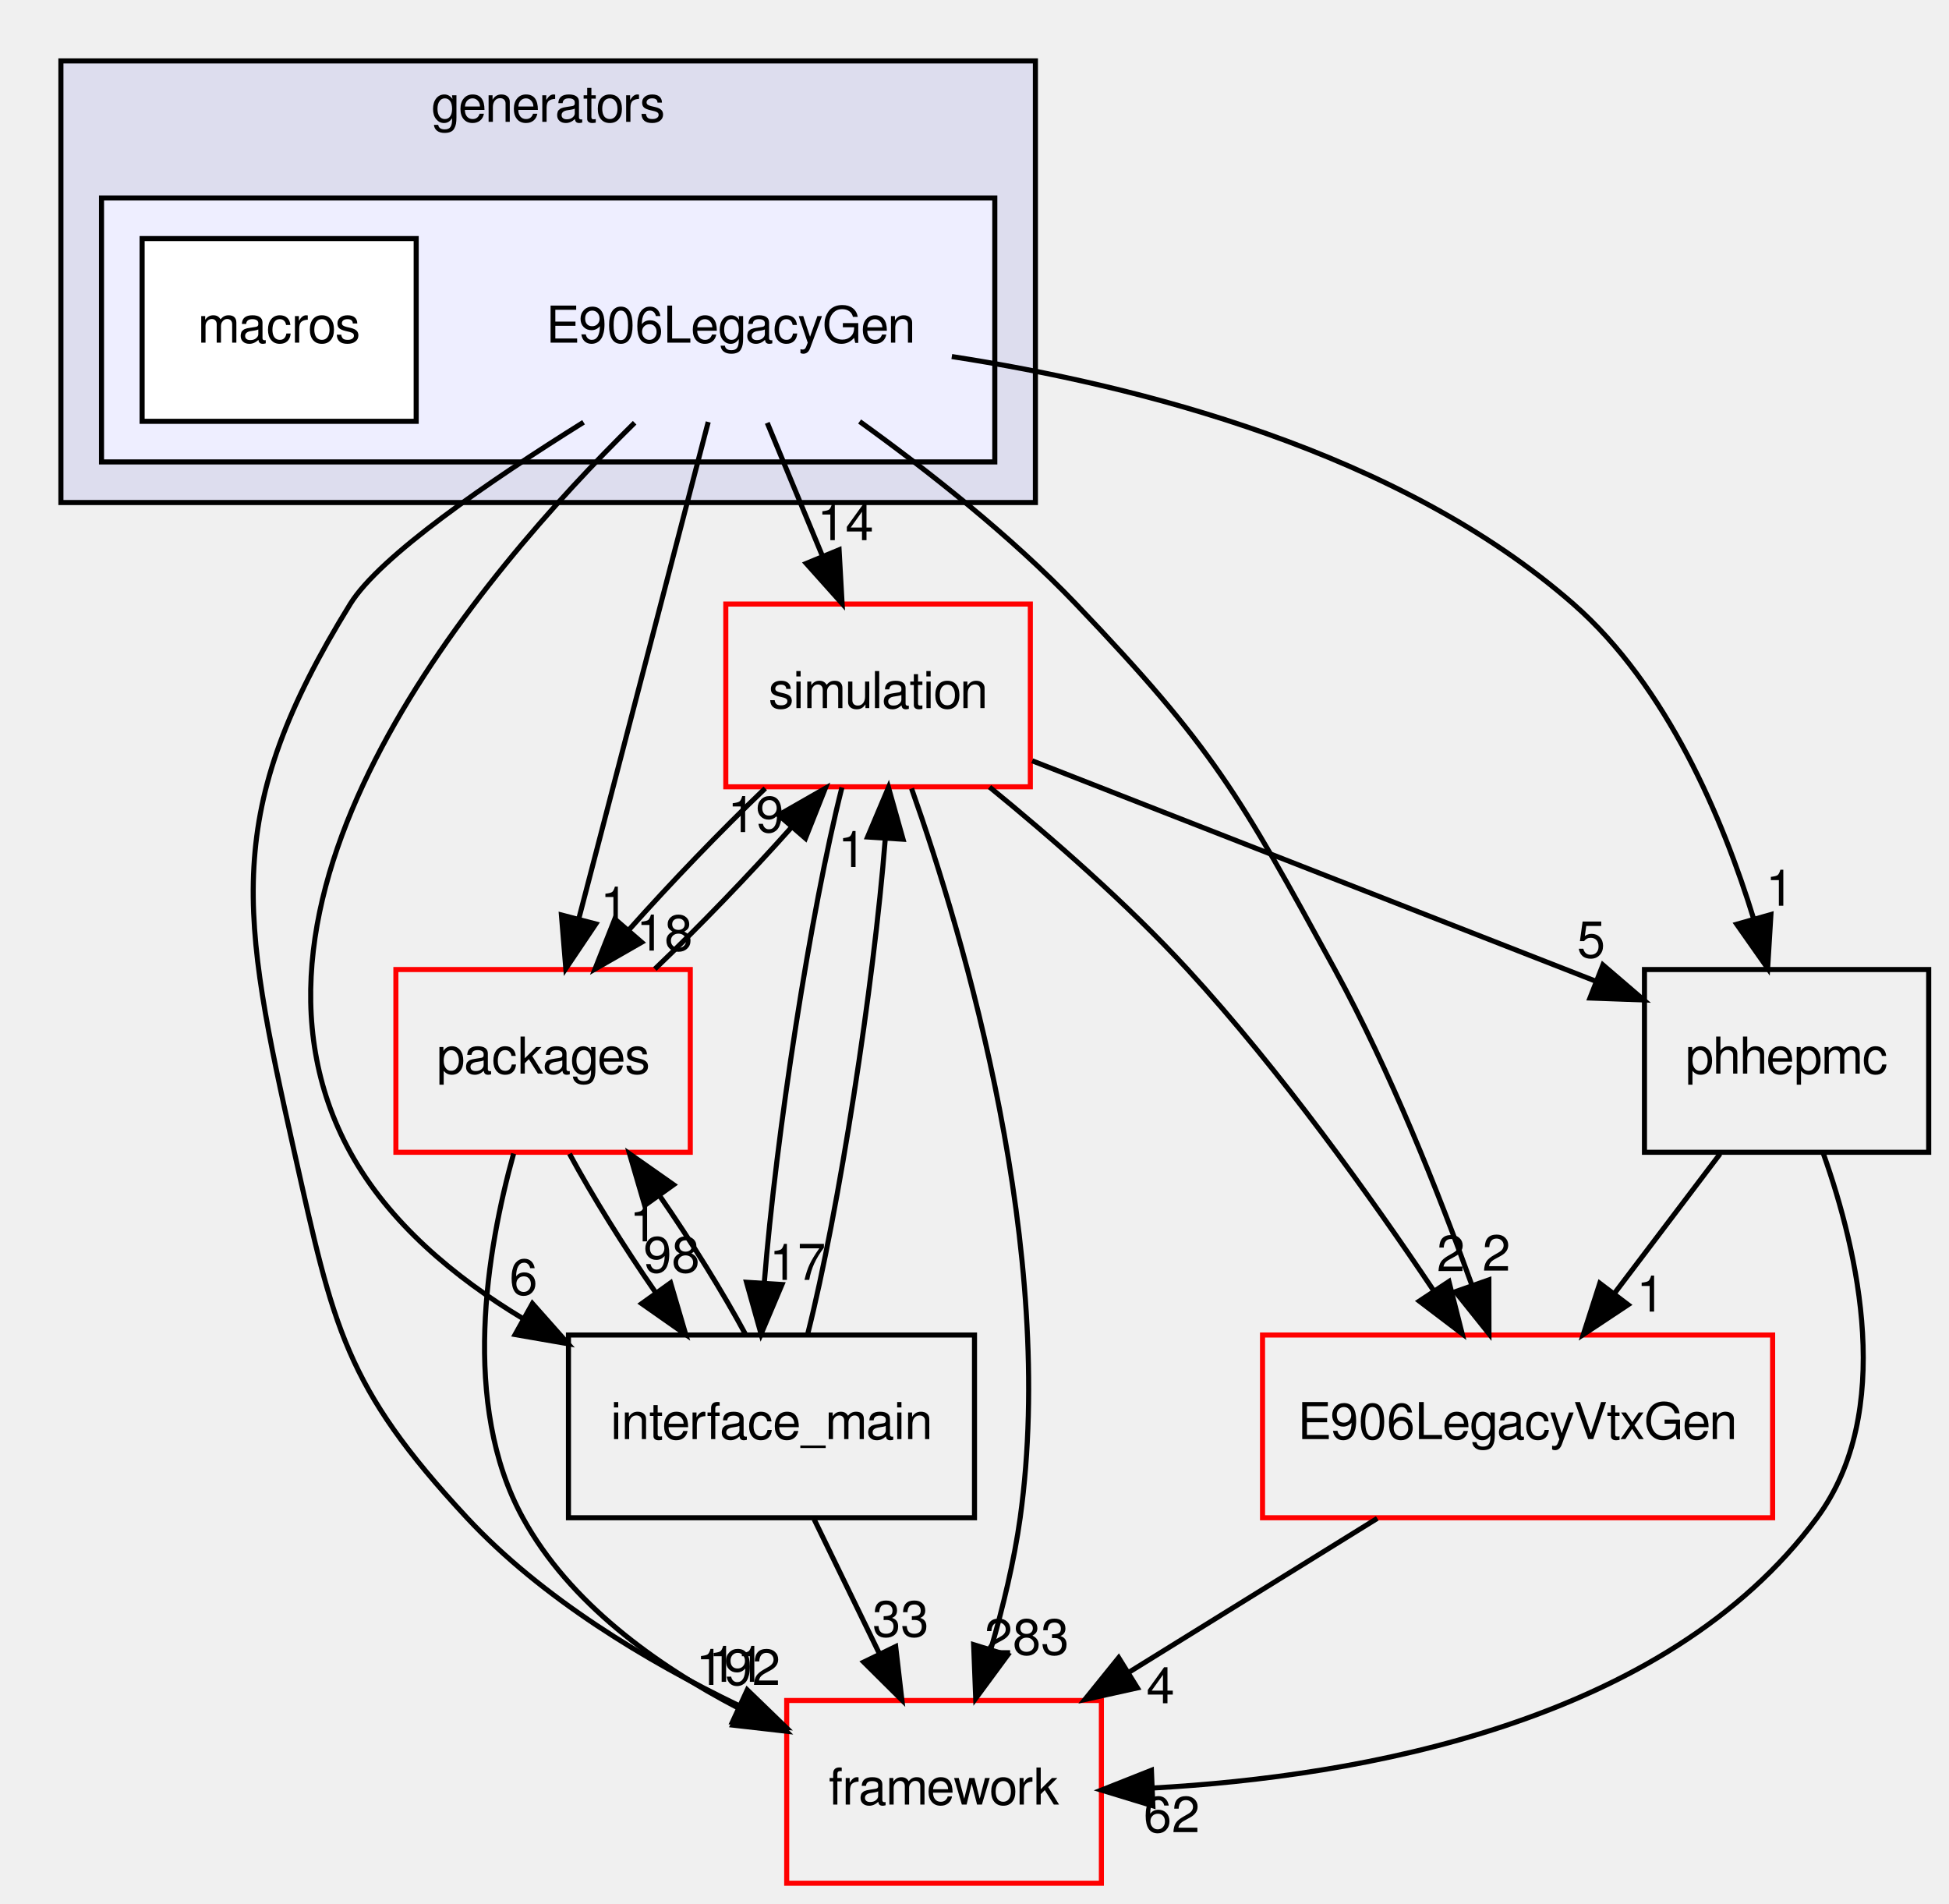
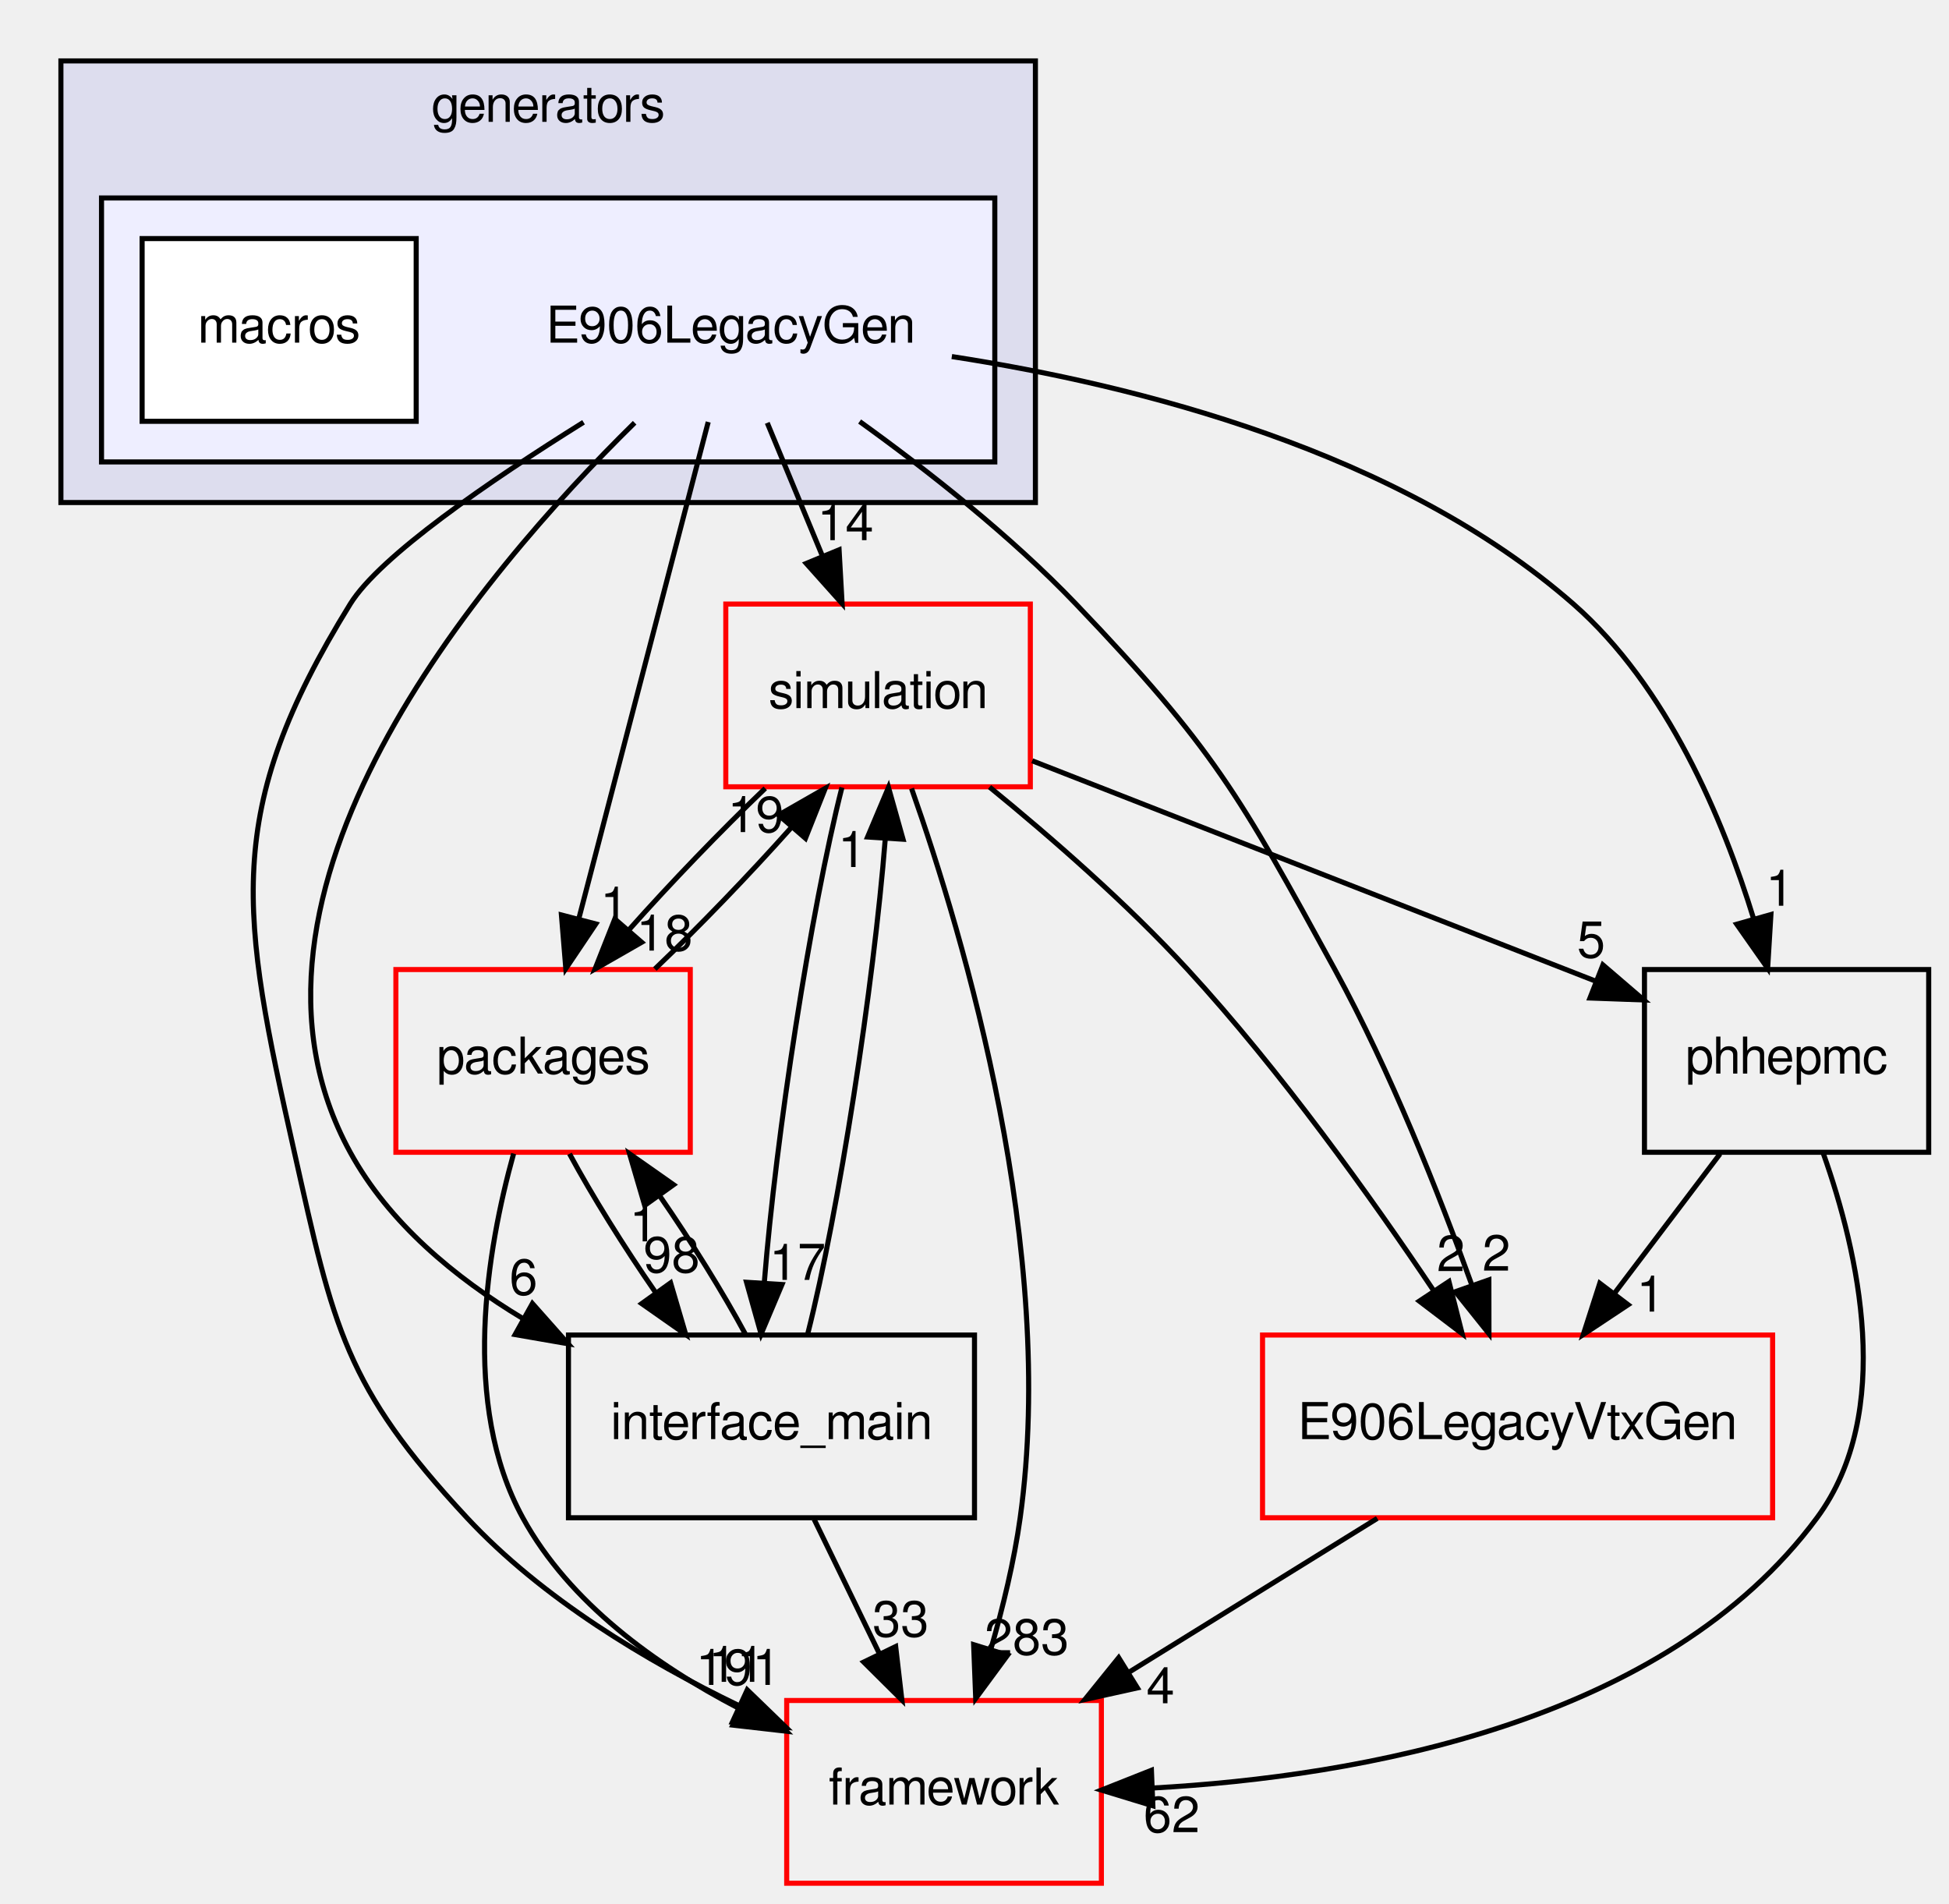
<svg xmlns="http://www.w3.org/2000/svg" xmlns:xlink="http://www.w3.org/1999/xlink" width="384pt" height="375pt" viewBox="0.00 0.00 384.00 375.00">
  <g id="graph0" class="graph" transform="scale(1 1) rotate(0) translate(4 371)">
    <g id="clust1" class="cluster">
      <g id="a_clust1">
        <a xlink:href="dir_1a6567115d8fe4eed7adc9cd640ab127.html" target="_top" xlink:title="generators">
          <polygon fill="#ddddee" stroke="black" points="8,-272 8,-359 200,-359 200,-272 8,-272" />
          <text text-anchor="middle" x="104" y="-347" font-family="FreeSans" font-size="10.00">generators</text>
        </a>
      </g>
    </g>
    <g id="clust2" class="cluster">
      <g id="a_clust2">
        <a xlink:href="dir_7ea3cf3554778141e4c84ab6ef528d6b.html" target="_top">
          <polygon fill="#eeeeff" stroke="black" points="16,-280 16,-332 192,-332 192,-280 16,-280" />
        </a>
      </g>
    </g>
    <g id="node1" class="node">
      <text text-anchor="middle" x="140" y="-303.5" font-family="FreeSans" font-size="10.00">E906LegacyGen</text>
    </g>
    <g id="node3" class="node">
      <g id="a_node3">
        <a xlink:href="dir_0a538a087021ce8adf1d4849fdeba031.html" target="_top" xlink:title="simulation">
          <polygon fill="none" stroke="red" points="199,-252 139,-252 139,-216 199,-216 199,-252" />
          <text text-anchor="middle" x="169" y="-231.5" font-family="FreeSans" font-size="10.00">simulation</text>
        </a>
      </g>
    </g>
    <g id="edge15" class="edge">
      <path fill="none" stroke="black" d="M147.169,-287.697C150.435,-279.813 154.374,-270.304 158.002,-261.546" />
      <polygon fill="black" stroke="black" points="161.32,-262.683 161.914,-252.104 154.853,-260.003 161.32,-262.683" />
      <g id="a_edge15-headlabel">
        <a xlink:href="dir_000076_000094.html" target="_top" xlink:title="14">
          <text text-anchor="middle" x="162.567" y="-264.59" font-family="FreeSans" font-size="10.00">14</text>
        </a>
      </g>
    </g>
    <g id="node4" class="node">
      <g id="a_node4">
        <a xlink:href="dir_5e295cd396ed00d01dcf10a6f0e423f9.html" target="_top" xlink:title="packages">
          <polygon fill="none" stroke="red" points="132,-180 74,-180 74,-144 132,-144 132,-180" />
          <text text-anchor="middle" x="103" y="-159.5" font-family="FreeSans" font-size="10.00">packages</text>
        </a>
      </g>
    </g>
    <g id="edge16" class="edge">
      <path fill="none" stroke="black" d="M135.537,-287.871C129.203,-263.564 117.544,-218.819 110.039,-190.013" />
      <polygon fill="black" stroke="black" points="113.387,-188.984 107.479,-180.189 106.613,-190.749 113.387,-188.984" />
      <g id="a_edge16-headlabel">
        <a xlink:href="dir_000076_000090.html" target="_top" xlink:title="1">
          <text text-anchor="middle" x="117.041" y="-189.246" font-family="FreeSans" font-size="10.00">1</text>
        </a>
      </g>
    </g>
    <g id="node5" class="node">
      <g id="a_node5">
        <a xlink:href="dir_5423efcba057f4c1ef44ba423b1d942f.html" target="_top" xlink:title="E906LegacyVtxGen">
          <polygon fill="none" stroke="red" points="345.25,-108 244.75,-108 244.75,-72 345.25,-72 345.25,-108" />
          <text text-anchor="middle" x="295" y="-87.5" font-family="FreeSans" font-size="10.00">E906LegacyVtxGen</text>
        </a>
      </g>
    </g>
    <g id="edge17" class="edge">
      <path fill="none" stroke="black" d="M165.368,-287.963C178.825,-278.275 195.18,-265.421 208,-252 235.087,-223.644 240.188,-214.408 259,-180 269.946,-159.98 279.479,-135.921 285.981,-117.868" />
      <polygon fill="black" stroke="black" points="289.343,-118.86 289.359,-108.265 282.739,-116.537 289.343,-118.86" />
      <g id="a_edge17-headlabel">
        <a xlink:href="dir_000076_000078.html" target="_top" xlink:title="2">
          <text text-anchor="middle" x="290.828" y="-120.693" font-family="FreeSans" font-size="10.00">2</text>
        </a>
      </g>
    </g>
    <g id="node6" class="node">
      <g id="a_node6">
        <a xlink:href="dir_21fa564a88be47a3879b0c5d4f9e77d5.html" target="_top" xlink:title="interface_main">
          <polygon fill="none" stroke="black" points="188,-108 108,-108 108,-72 188,-72 188,-108" />
          <text text-anchor="middle" x="148" y="-87.5" font-family="FreeSans" font-size="10.00">interface_main</text>
        </a>
      </g>
    </g>
    <g id="edge18" class="edge">
      <path fill="none" stroke="black" d="M121.04,-287.717C90.649,-257.837 37.144,-194.839 65,-144 72.615,-130.102 85.598,-119.319 99.062,-111.219" />
      <polygon fill="black" stroke="black" points="100.898,-114.203 107.929,-106.277 97.49,-108.088 100.898,-114.203" />
      <g id="a_edge18-headlabel">
        <a xlink:href="dir_000076_000082.html" target="_top" xlink:title="6">
          <text text-anchor="middle" x="99.14" y="-115.933" font-family="FreeSans" font-size="10.00">6</text>
        </a>
      </g>
    </g>
    <g id="node7" class="node">
      <g id="a_node7">
        <a xlink:href="dir_87fe4235a70b0022344c07fb2c51b78b.html" target="_top" xlink:title="phhepmc">
          <polygon fill="none" stroke="black" points="376,-180 320,-180 320,-144 376,-144 376,-180" />
          <text text-anchor="middle" x="348" y="-159.5" font-family="FreeSans" font-size="10.00">phhepmc</text>
        </a>
      </g>
    </g>
    <g id="edge19" class="edge">
      <path fill="none" stroke="black" d="M183.529,-300.758C220.06,-295.134 271.64,-282.103 306,-252 324.494,-235.797 335.468,-209.685 341.532,-189.925" />
      <polygon fill="black" stroke="black" points="344.913,-190.833 344.27,-180.258 338.178,-188.926 344.913,-190.833" />
      <g id="a_edge19-headlabel">
        <a xlink:href="dir_000076_000080.html" target="_top" xlink:title="1">
          <text text-anchor="middle" x="346.666" y="-192.565" font-family="FreeSans" font-size="10.00">1</text>
        </a>
      </g>
    </g>
    <g id="node8" class="node">
      <g id="a_node8">
        <a xlink:href="dir_ec5b6dea0f546bb9c4903c2bcb98e114.html" target="_top" xlink:title="framework">
          <polygon fill="none" stroke="red" points="213,-36 151,-36 151,-0 213,-0 213,-36" />
          <text text-anchor="middle" x="182" y="-15.5" font-family="FreeSans" font-size="10.00">framework</text>
        </a>
      </g>
    </g>
    <g id="edge20" class="edge">
      <path fill="none" stroke="black" d="M110.973,-287.814C92.436,-276.241 70.826,-261.426 65,-252 39.633,-210.958 43.443,-191.079 54,-144 61.743,-109.469 63.896,-97.91 88,-72 102.778,-56.114 123.423,-43.754 141.603,-34.982" />
      <polygon fill="black" stroke="black" points="143.225,-38.088 150.84,-30.722 140.294,-31.731 143.225,-38.088" />
      <g id="a_edge20-headlabel">
        <a xlink:href="dir_000076_000071.html" target="_top" xlink:title="11">
          <text text-anchor="middle" x="141.15" y="-39.672" font-family="FreeSans" font-size="10.00">11</text>
        </a>
      </g>
    </g>
    <g id="node2" class="node">
      <g id="a_node2">
        <a xlink:href="dir_333428ad351a0b7eb32dec2327323f21.html" target="_top" xlink:title="macros">
          <polygon fill="white" stroke="black" points="78,-324 24,-324 24,-288 78,-288 78,-324" />
          <text text-anchor="middle" x="51" y="-303.5" font-family="FreeSans" font-size="10.00">macros</text>
        </a>
      </g>
    </g>
    <g id="edge1" class="edge">
      <path fill="none" stroke="black" d="M146.77,-215.697C137.992,-207.305 128.15,-197.07 119.949,-187.861" />
      <polygon fill="black" stroke="black" points="122.424,-185.373 113.232,-180.104 117.132,-189.955 122.424,-185.373" />
      <g id="a_edge1-headlabel">
        <a xlink:href="dir_000094_000090.html" target="_top" xlink:title="18">
          <text text-anchor="middle" x="126.923" y="-183.732" font-family="FreeSans" font-size="10.00">18</text>
        </a>
      </g>
    </g>
    <g id="edge2" class="edge">
      <path fill="none" stroke="black" d="M190.962,-215.949C203.076,-206.059 218.04,-193.016 230,-180 248.245,-160.143 266.102,-135.175 278.468,-116.742" />
      <polygon fill="black" stroke="black" points="281.475,-118.54 284.075,-108.269 275.638,-114.677 281.475,-118.54" />
      <g id="a_edge2-headlabel">
        <a xlink:href="dir_000094_000078.html" target="_top" xlink:title="2">
          <text text-anchor="middle" x="281.859" y="-120.605" font-family="FreeSans" font-size="10.00">2</text>
        </a>
      </g>
    </g>
    <g id="edge3" class="edge">
      <path fill="none" stroke="black" d="M161.882,-215.871C155.745,-191.67 148.879,-147.211 146.592,-118.393" />
      <polygon fill="black" stroke="black" points="150.071,-117.95 145.951,-108.189 143.085,-118.389 150.071,-117.95" />
      <g id="a_edge3-headlabel">
        <a xlink:href="dir_000094_000082.html" target="_top" xlink:title="17">
          <text text-anchor="middle" x="153.13" y="-118.86" font-family="FreeSans" font-size="10.00">17</text>
        </a>
      </g>
    </g>
    <g id="edge4" class="edge">
      <path fill="none" stroke="black" d="M199.365,-221.125C230.05,-209.126 277.52,-190.562 310.528,-177.654" />
      <polygon fill="black" stroke="black" points="311.811,-180.91 319.85,-174.008 309.262,-174.391 311.811,-180.91" />
      <g id="a_edge4-headlabel">
        <a xlink:href="dir_000094_000080.html" target="_top" xlink:title="5">
          <text text-anchor="middle" x="309.498" y="-182.364" font-family="FreeSans" font-size="10.00">5</text>
        </a>
      </g>
    </g>
    <g id="edge5" class="edge">
      <path fill="none" stroke="black" d="M175.595,-215.669C185.991,-186.235 204.293,-124.55 197,-72 195.817,-63.475 193.612,-54.394 191.249,-46.201" />
      <polygon fill="black" stroke="black" points="194.522,-44.937 188.238,-36.407 187.832,-46.994 194.522,-44.937" />
      <g id="a_edge5-headlabel">
        <a xlink:href="dir_000094_000071.html" target="_top" xlink:title="283">
          <text text-anchor="middle" x="198.293" y="-45.038" font-family="FreeSans" font-size="10.00">283</text>
        </a>
      </g>
    </g>
    <g id="edge6" class="edge">
      <path fill="none" stroke="black" d="M125.022,-180.104C133.783,-188.467 143.629,-198.694 151.856,-207.92" />
      <polygon fill="black" stroke="black" points="149.405,-210.436 158.601,-215.697 154.693,-205.849 149.405,-210.436" />
      <g id="a_edge6-headlabel">
        <a xlink:href="dir_000090_000094.html" target="_top" xlink:title="19">
          <text text-anchor="middle" x="144.905" y="-207.08" font-family="FreeSans" font-size="10.00">19</text>
        </a>
      </g>
    </g>
    <g id="edge7" class="edge">
      <path fill="none" stroke="black" d="M108.208,-143.697C112.646,-135.474 118.867,-125.483 125.138,-116.421" />
      <polygon fill="black" stroke="black" points="128.12,-118.269 131.109,-108.104 122.434,-114.186 128.12,-118.269" />
      <g id="a_edge7-headlabel">
        <a xlink:href="dir_000090_000082.html" target="_top" xlink:title="98">
          <text text-anchor="middle" x="128.33" y="-120.345" font-family="FreeSans" font-size="10.00">98</text>
        </a>
      </g>
    </g>
    <g id="edge8" class="edge">
      <path fill="none" stroke="black" d="M97.194,-143.742C91.943,-124.884 86.737,-94.381 99,-72 108.203,-55.205 125.243,-42.96 141.5,-34.499" />
      <polygon fill="black" stroke="black" points="143.435,-37.451 150.917,-29.949 140.39,-31.149 143.435,-37.451" />
      <g id="a_edge8-headlabel">
-         <a xlink:href="dir_000090_000071.html" target="_top" xlink:title="192">
-           <text text-anchor="middle" x="141.434" y="-39.072" font-family="FreeSans" font-size="10.00">192</text>
+         <a xlink:href="dir_000090_000071.html" target="_top" xlink:title="191">
+           <text text-anchor="middle" x="141.434" y="-39.072" font-family="FreeSans" font-size="10.00">191</text>
        </a>
      </g>
    </g>
    <g id="edge9" class="edge">
      <path fill="none" stroke="black" d="M267.357,-71.876C252.582,-62.724 234.209,-51.342 218.297,-41.485" />
      <polygon fill="black" stroke="black" points="220.093,-38.481 209.749,-36.19 216.407,-44.431 220.093,-38.481" />
      <g id="a_edge9-headlabel">
        <a xlink:href="dir_000078_000071.html" target="_top" xlink:title="4">
          <text text-anchor="middle" x="224.644" y="-35.46" font-family="FreeSans" font-size="10.00">4</text>
        </a>
      </g>
    </g>
    <g id="edge10" class="edge">
      <path fill="none" stroke="black" d="M155.133,-108.189C161.272,-132.424 168.135,-176.888 170.414,-205.679" />
      <polygon fill="black" stroke="black" points="166.934,-206.11 171.051,-215.871 173.92,-205.672 166.934,-206.11" />
      <g id="a_edge10-headlabel">
        <a xlink:href="dir_000082_000094.html" target="_top" xlink:title="1">
          <text text-anchor="middle" x="163.875" y="-200.199" font-family="FreeSans" font-size="10.00">1</text>
        </a>
      </g>
    </g>
    <g id="edge11" class="edge">
      <path fill="none" stroke="black" d="M142.899,-108.104C138.491,-116.298 132.284,-126.282 126.014,-135.359" />
      <polygon fill="black" stroke="black" points="123.019,-133.53 120.039,-143.697 128.709,-137.607 123.019,-133.53" />
      <g id="a_edge11-headlabel">
        <a xlink:href="dir_000082_000090.html" target="_top" xlink:title="1">
          <text text-anchor="middle" x="122.805" y="-126.454" font-family="FreeSans" font-size="10.00">1</text>
        </a>
      </g>
    </g>
    <g id="edge12" class="edge">
      <path fill="none" stroke="black" d="M156.404,-71.697C160.275,-63.728 164.952,-54.099 169.243,-45.264" />
      <polygon fill="black" stroke="black" points="172.471,-46.629 173.692,-36.104 166.175,-43.57 172.471,-46.629" />
      <g id="a_edge12-headlabel">
        <a xlink:href="dir_000082_000071.html" target="_top" xlink:title="33">
          <text text-anchor="middle" x="173.455" y="-48.602" font-family="FreeSans" font-size="10.00">33</text>
        </a>
      </g>
    </g>
    <g id="edge13" class="edge">
      <path fill="none" stroke="black" d="M334.899,-143.697C328.609,-135.389 320.953,-125.277 314.035,-116.141" />
      <polygon fill="black" stroke="black" points="316.777,-113.964 307.95,-108.104 311.196,-118.19 316.777,-113.964" />
      <g id="a_edge13-headlabel">
        <a xlink:href="dir_000080_000078.html" target="_top" xlink:title="1">
          <text text-anchor="middle" x="321.211" y="-112.616" font-family="FreeSans" font-size="10.00">1</text>
        </a>
      </g>
    </g>
    <g id="edge14" class="edge">
      <path fill="none" stroke="black" d="M355.241,-143.753C362.127,-124.341 369.361,-92.807 354,-72 324.123,-31.531 263.804,-21.001 223.145,-18.759" />
      <polygon fill="black" stroke="black" points="223.141,-15.256 213.007,-18.348 222.857,-22.25 223.141,-15.256" />
      <g id="a_edge14-headlabel">
        <a xlink:href="dir_000080_000071.html" target="_top" xlink:title="62">
          <text text-anchor="middle" x="226.848" y="-10.065" font-family="FreeSans" font-size="10.00">62</text>
        </a>
      </g>
    </g>
  </g>
</svg>
